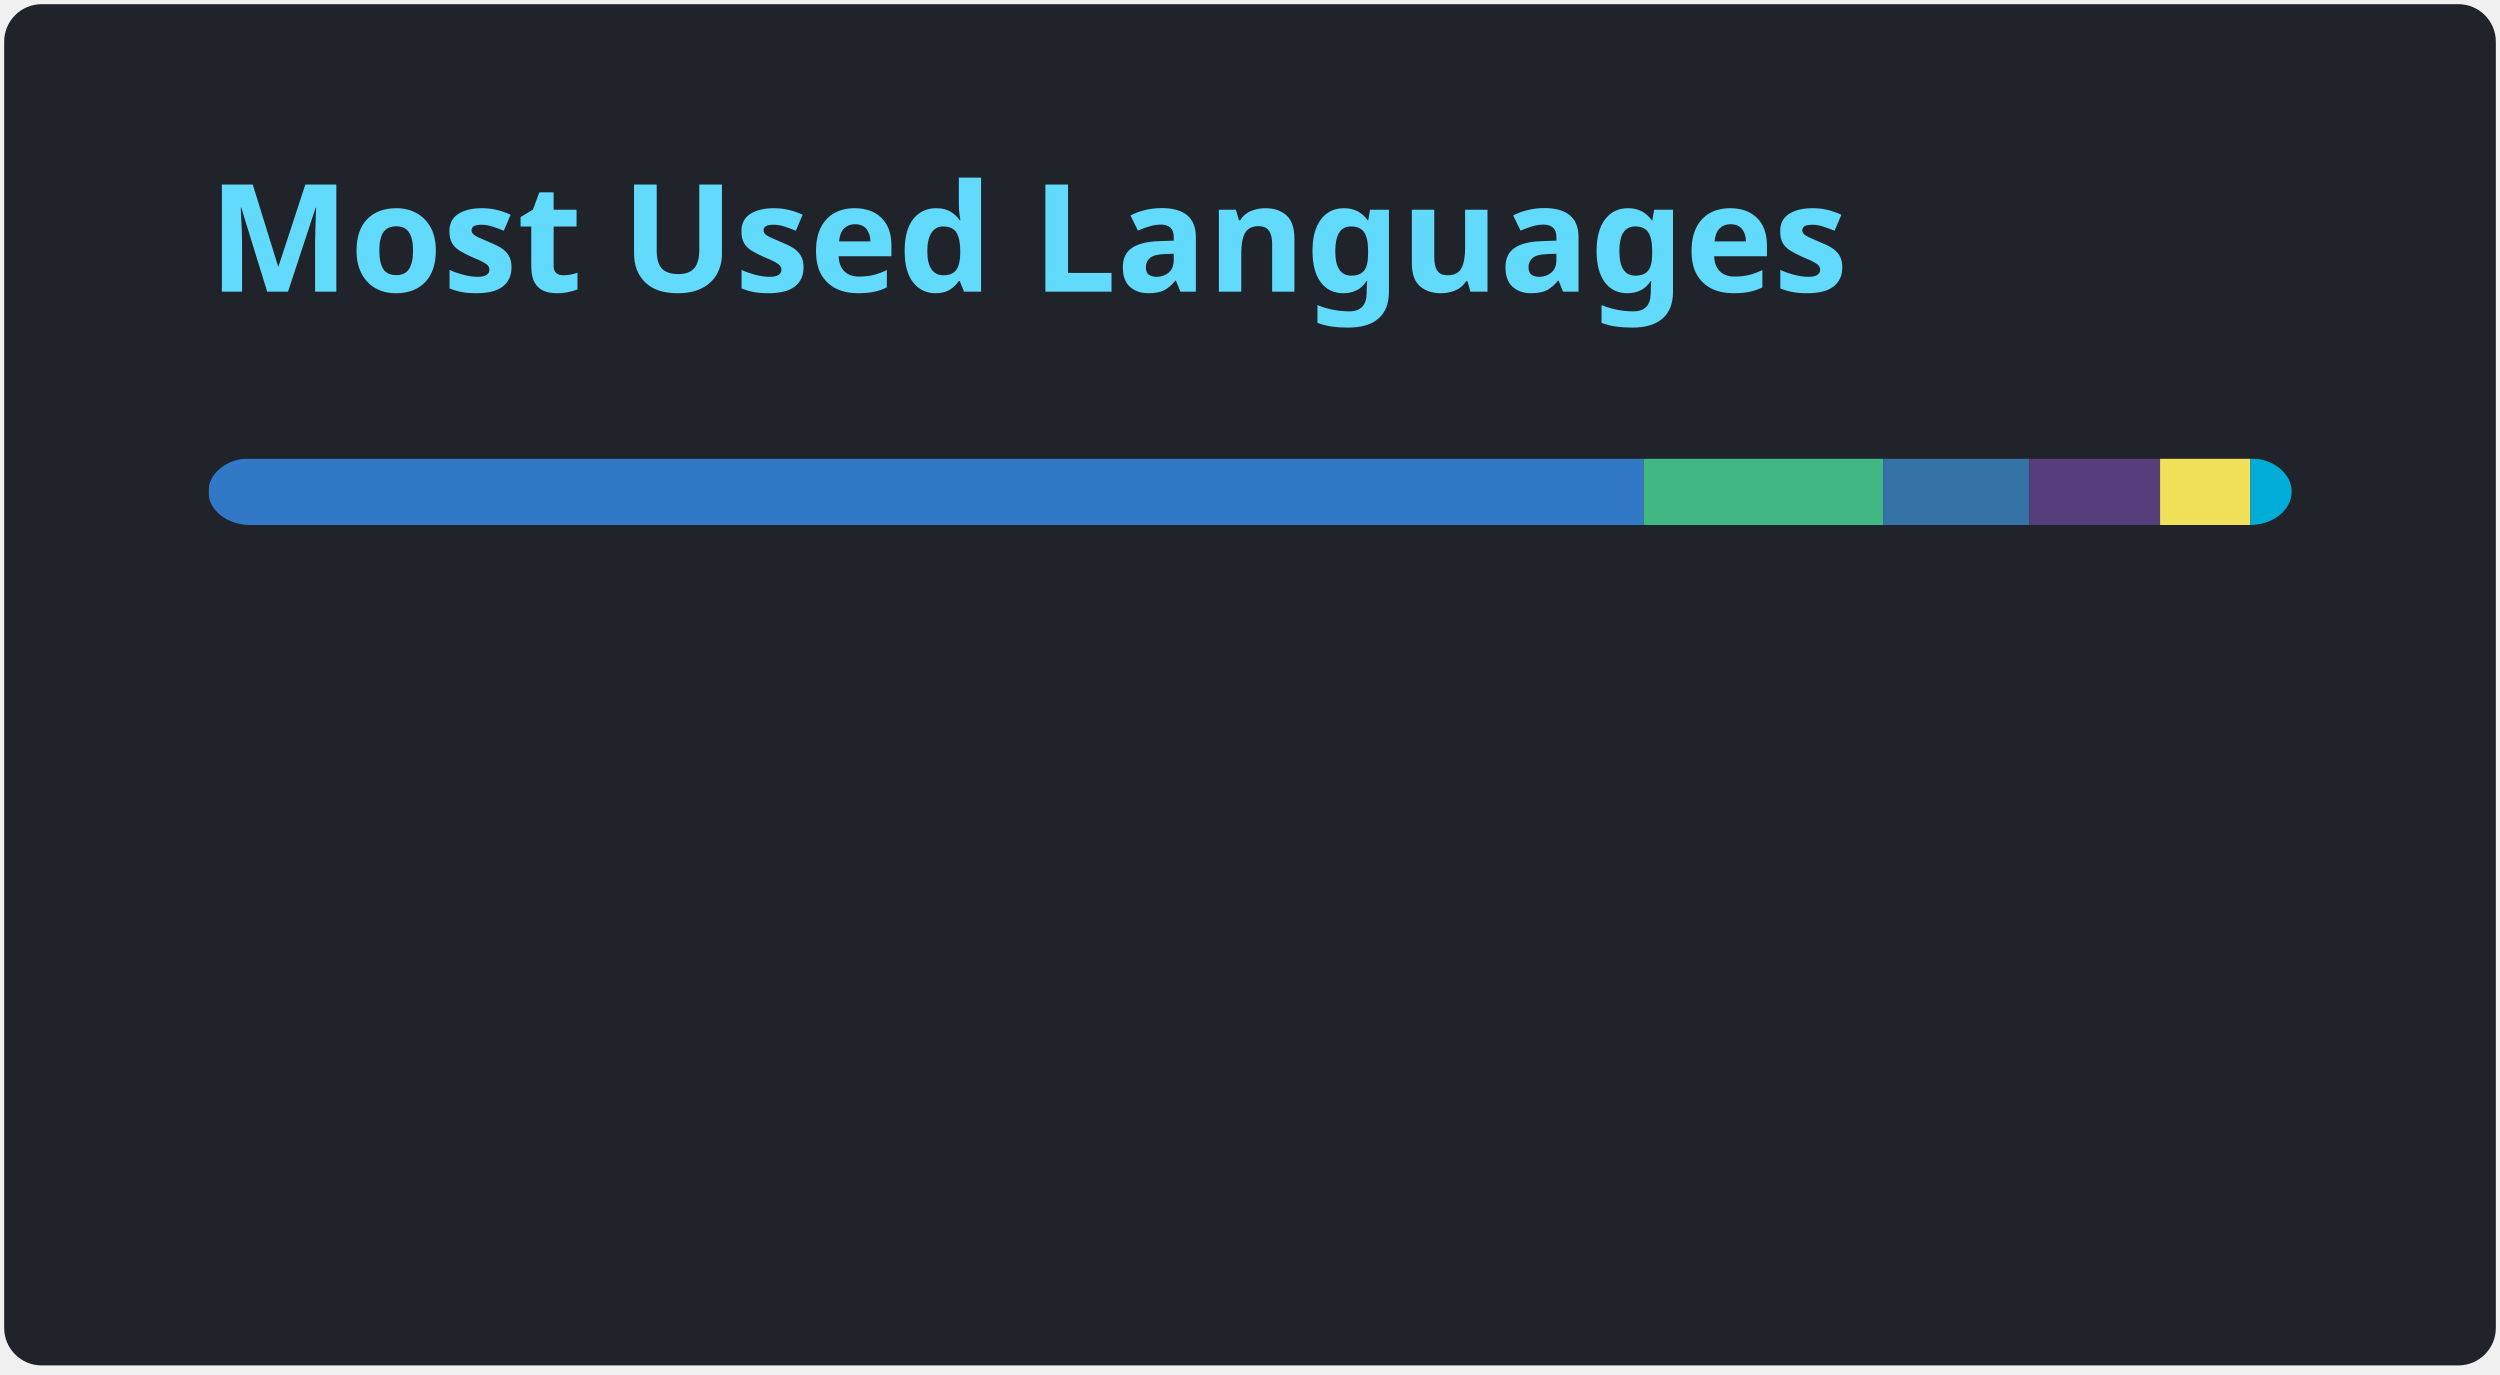
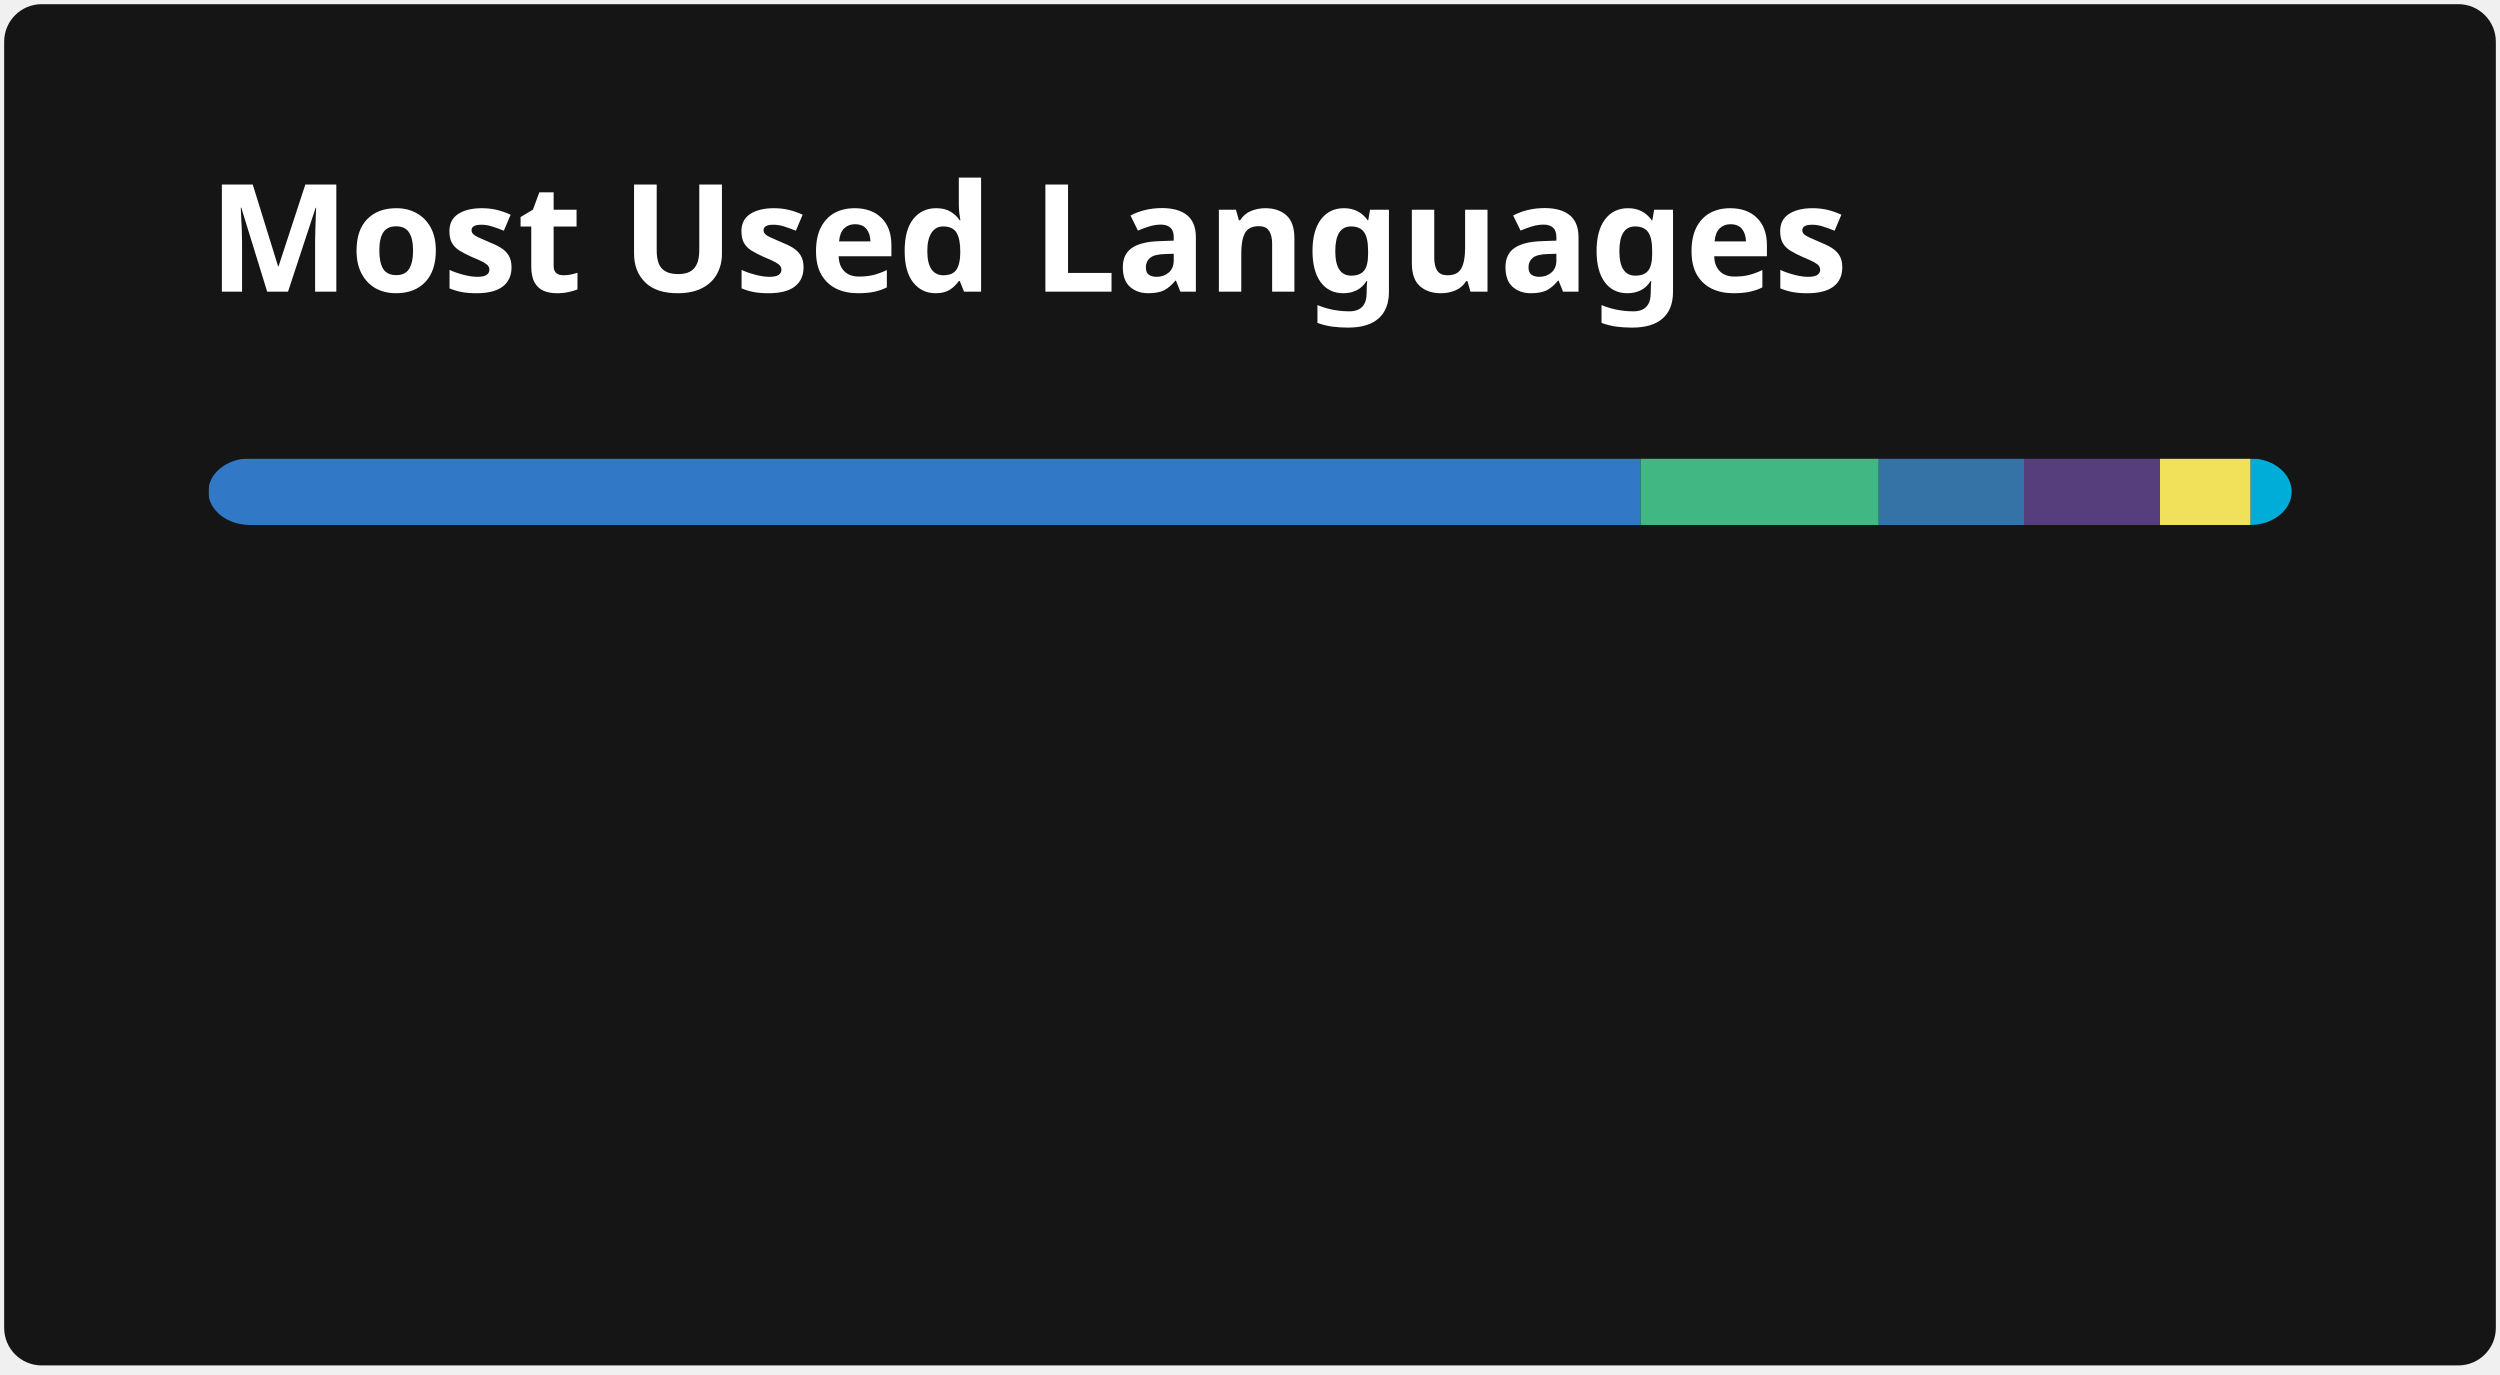
<svg xmlns="http://www.w3.org/2000/svg" width="300" height="165" viewBox="0 0 300 165" fill="none" role="img" aria-labelledby="descId">
  <style>
          .header {
            font: 600 18px 'Segoe UI', Ubuntu, Sans-Serif;
-             fill: #61dafb;
+             fill: #fff;
            animation: fadeInAnimation 0.8s ease-in-out forwards;
          }
          @supports(-moz-appearance: auto) {
            /* Selector detects Firefox */
            .header { font-size: 15.5px; }
          }
          
    @keyframes slideInAnimation {
      from {
        width: 0;
      }
      to {
        width: calc(100%-100px);
      }
    }
    @keyframes growWidthAnimation {
      from {
        width: 0;
      }
      to {
        width: 100%;
      }
    }
    .stat {
-       font: 600 14px 'Segoe UI', Ubuntu, "Helvetica Neue", Sans-Serif; fill: #ffffff;
+       font: 600 14px 'Segoe UI', Ubuntu, "Helvetica Neue", Sans-Serif; fill: #9f9f9f;
    }
    @supports(-moz-appearance: auto) {
      /* Selector detects Firefox */
      .stat { font-size:12px; }
    }
    .bold { font-weight: 700 }
    .lang-name {
      font: 400 11px "Segoe UI", Ubuntu, Sans-Serif;
-       fill: #ffffff;
+       fill: #9f9f9f;
    }
    .stagger {
      opacity: 0;
      animation: fadeInAnimation 0.3s ease-in-out forwards;
    }
    #rect-mask rect{
      animation: slideInAnimation 1s ease-in-out forwards;
    }
    .lang-progress{
      animation: growWidthAnimation 0.6s ease-in-out forwards;
    }
    

          
      /* Animations */
      @keyframes scaleInAnimation {
        from {
          transform: translate(-5px, 5px) scale(0);
        }
        to {
          transform: translate(-5px, 5px) scale(1);
        }
      }
      @keyframes fadeInAnimation {
        from {
          opacity: 0;
        }
        to {
          opacity: 1;
        }
      }
    
          
        </style>
-   <rect data-testid="card-bg" x="0.5" y="0.5" rx="4.5" height="99%" stroke="#e4e2e2" width="299" fill="#20232a" stroke-opacity="0" />
+   <rect data-testid="card-bg" x="0.5" y="0.5" rx="4.5" height="99%" stroke="#e4e2e2" width="299" fill="#151515" stroke-opacity="0" />
  <g data-testid="card-title" transform="translate(25, 35)">
    <g transform="translate(0, 0)">
      <text x="0" y="0" class="header" data-testid="header">Most Used Languages</text>
    </g>
  </g>
  <g data-testid="main-card-body" transform="translate(0, 55)">
    <svg data-testid="lang-items" x="25">
      <mask id="rect-mask">
        <rect x="0" y="0" width="250" height="8" fill="white" rx="5" />
      </mask>
-       <rect mask="url(#rect-mask)" data-testid="lang-progress" x="0" y="0" width="172.23" height="8" fill="#3178c6" />
-       <rect mask="url(#rect-mask)" data-testid="lang-progress" x="172.23" y="0" width="28.74" height="8" fill="#41b883" />
-       <rect mask="url(#rect-mask)" data-testid="lang-progress" x="200.97" y="0" width="17.53" height="8" fill="#3572A5" />
-       <rect mask="url(#rect-mask)" data-testid="lang-progress" x="218.5" y="0" width="15.71" height="8" fill="#563d7c" />
-       <rect mask="url(#rect-mask)" data-testid="lang-progress" x="234.21" y="0" width="10.84" height="8" fill="#f1e05a" />
-       <rect mask="url(#rect-mask)" data-testid="lang-progress" x="245.05" y="0" width="14.95" height="8" fill="#00ADD8" />
+       <rect mask="url(#rect-mask)" data-testid="lang-progress" x="0" y="0" width="171.87" height="8" fill="#3178c6" />
+       <rect mask="url(#rect-mask)" data-testid="lang-progress" x="171.87" y="0" width="28.58" height="8" fill="#41b883" />
+       <rect mask="url(#rect-mask)" data-testid="lang-progress" x="200.45" y="0" width="17.43" height="8" fill="#3572A5" />
+       <rect mask="url(#rect-mask)" data-testid="lang-progress" x="217.88" y="0" width="16.32" height="8" fill="#563d7c" />
+       <rect mask="url(#rect-mask)" data-testid="lang-progress" x="234.2" y="0" width="10.88" height="8" fill="#f1e05a" />
+       <rect mask="url(#rect-mask)" data-testid="lang-progress" x="245.08" y="0" width="14.92" height="8" fill="#00ADD8" />
      <g transform="translate(0, 25)">
        <g transform="translate(0, 0)">
          <g transform="translate(0, 0)">
            <g class="stagger" style="animation-delay: 450ms">
              <circle cx="5" cy="6" r="5" fill="#3178c6" />
              <text data-testid="lang-name" x="15" y="10" class="lang-name">
-         TypeScript 68.89%
+         TypeScript 68.75%
      </text>
            </g>
          </g>
          <g transform="translate(0, 25)">
            <g class="stagger" style="animation-delay: 600ms">
              <circle cx="5" cy="6" r="5" fill="#41b883" />
              <text data-testid="lang-name" x="15" y="10" class="lang-name">
-         Vue 11.49%
+         Vue 11.43%
      </text>
            </g>
          </g>
          <g transform="translate(0, 50)">
            <g class="stagger" style="animation-delay: 750ms">
              <circle cx="5" cy="6" r="5" fill="#3572A5" />
              <text data-testid="lang-name" x="15" y="10" class="lang-name">
-         Python 7.01%
+         Python 6.97%
      </text>
            </g>
          </g>
        </g>
        <g transform="translate(150, 0)">
          <g transform="translate(0, 0)">
            <g class="stagger" style="animation-delay: 450ms">
              <circle cx="5" cy="6" r="5" fill="#563d7c" />
              <text data-testid="lang-name" x="15" y="10" class="lang-name">
-         CSS 6.29%
+         CSS 6.53%
      </text>
            </g>
          </g>
          <g transform="translate(0, 25)">
            <g class="stagger" style="animation-delay: 600ms">
              <circle cx="5" cy="6" r="5" fill="#f1e05a" />
              <text data-testid="lang-name" x="15" y="10" class="lang-name">
-         JavaScript 4.34%
+         JavaScript 4.35%
      </text>
            </g>
          </g>
          <g transform="translate(0, 50)">
            <g class="stagger" style="animation-delay: 750ms">
              <circle cx="5" cy="6" r="5" fill="#00ADD8" />
              <text data-testid="lang-name" x="15" y="10" class="lang-name">
-         Go 1.98%
+         Go 1.97%
      </text>
            </g>
          </g>
        </g>
      </g>
    </svg>
  </g>
</svg>
